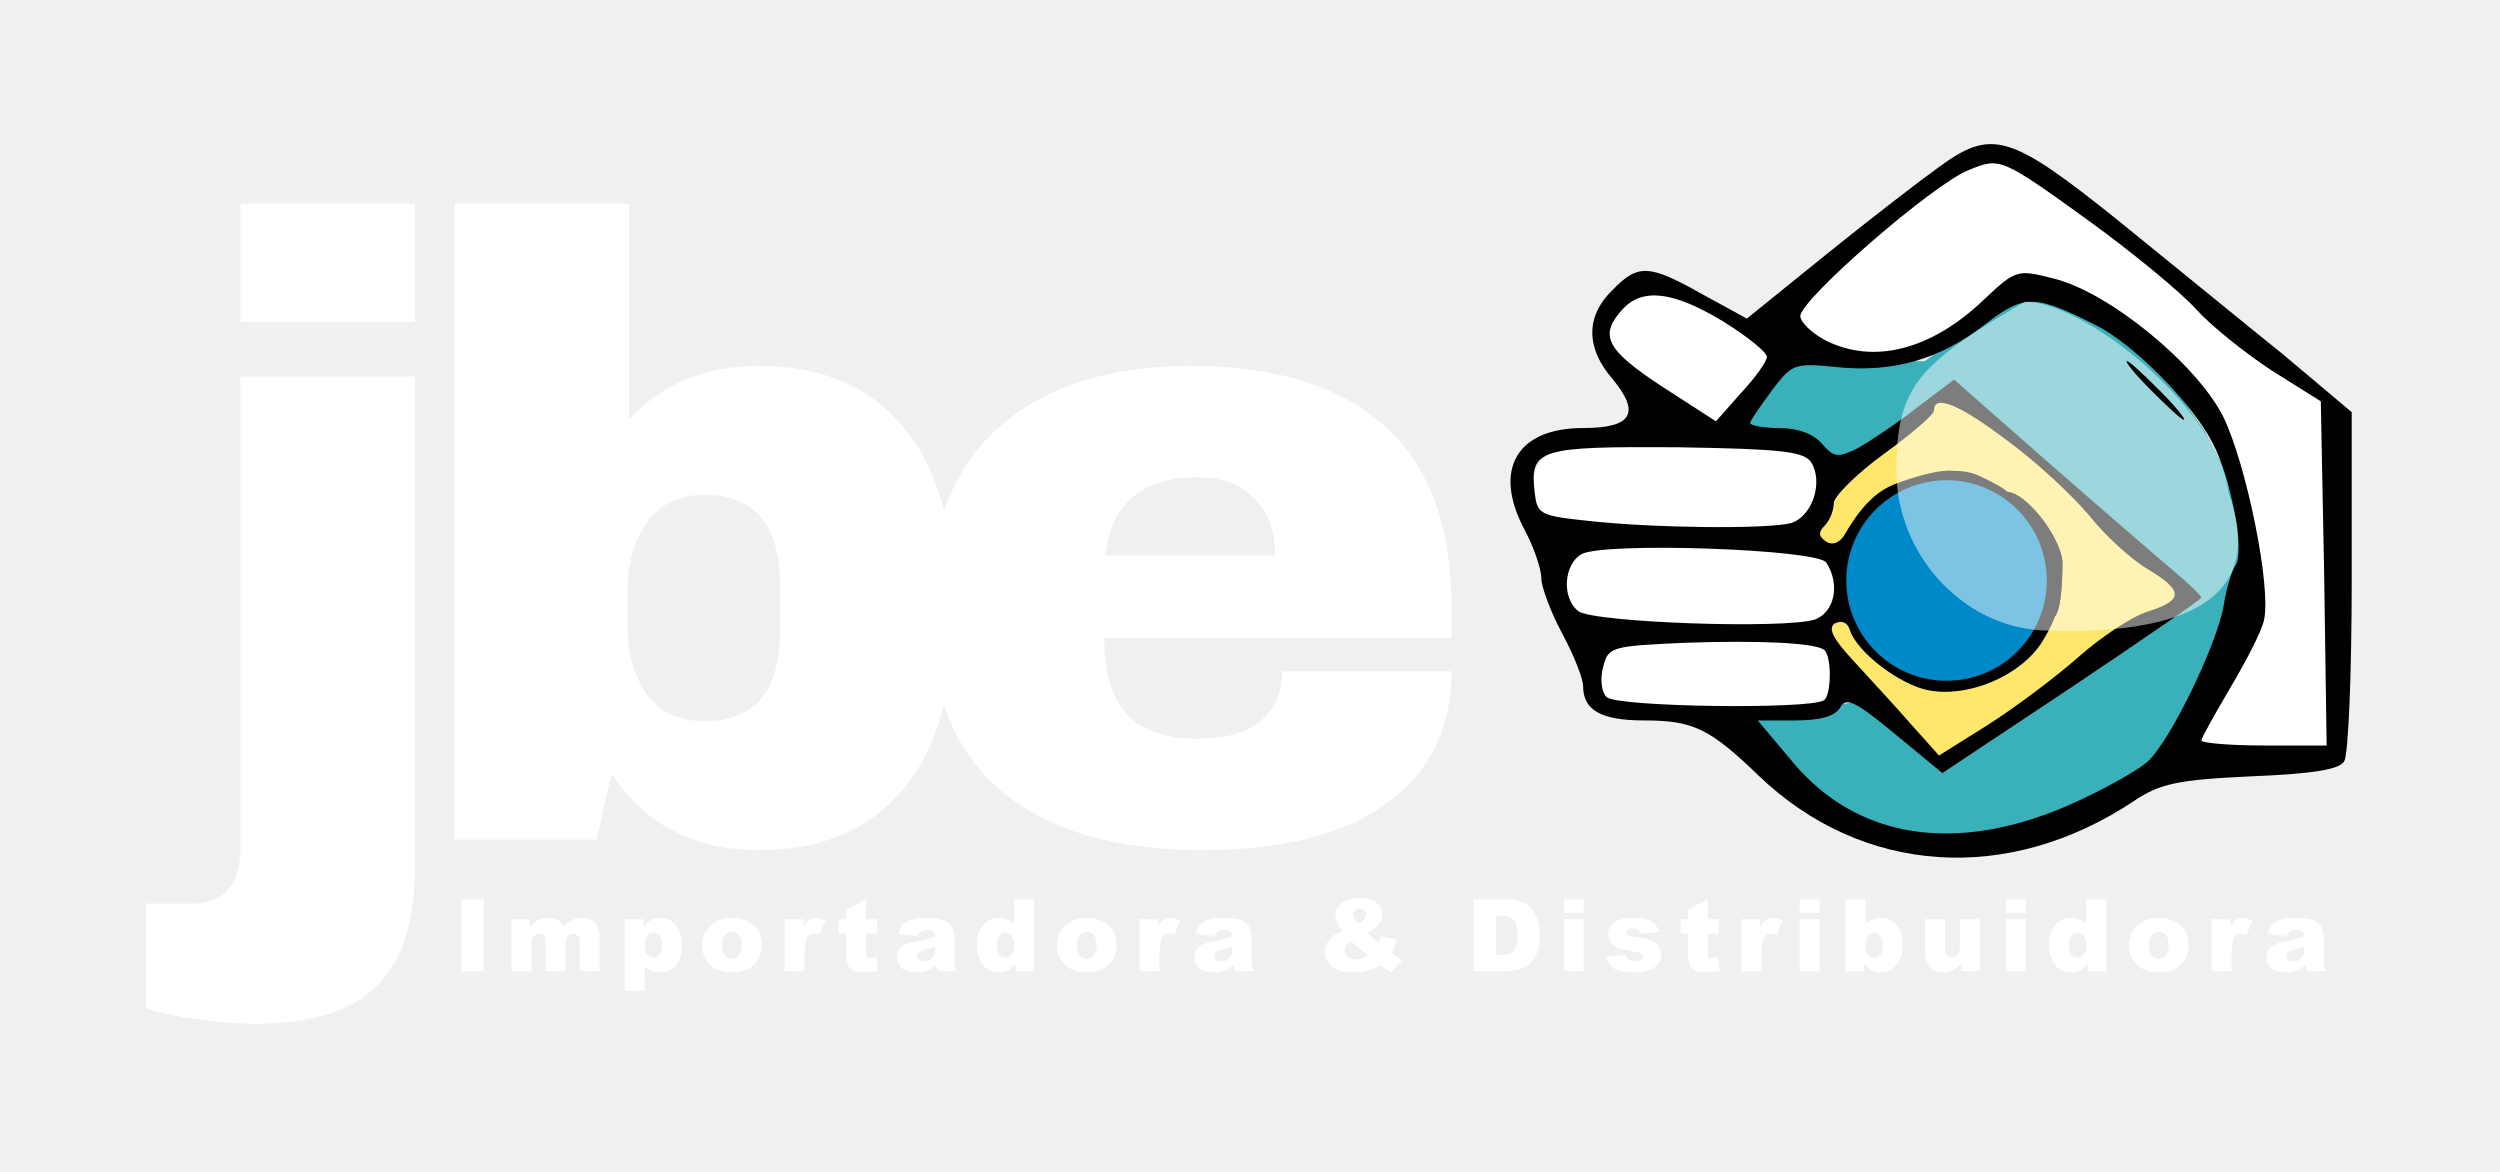
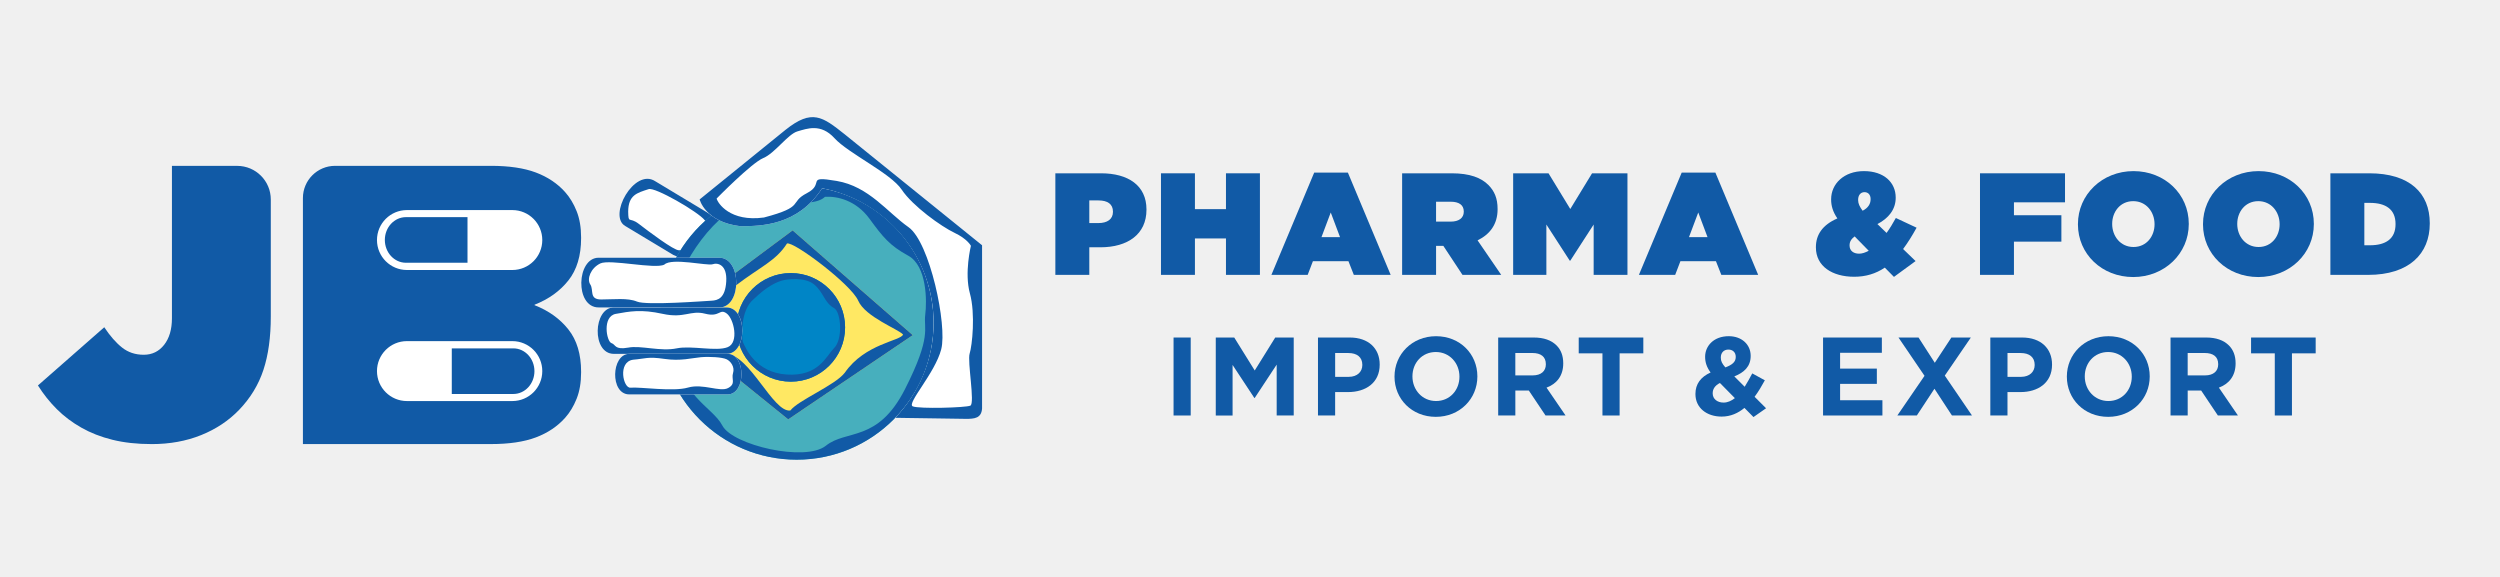
- <svg xmlns="http://www.w3.org/2000/svg" width="399" height="187" viewBox="0 0 399 187" fill="none">
-   <path d="M312.667 62.648L326.167 74.148L337.667 84.648L349.667 95.148L334.167 105.148L310.167 121.648L299.667 112.148L291.667 103.148V99.648L293.667 97.648V88.148L288.167 84.648L294.667 74.148L309.167 63.648L312.667 62.648Z" fill="#FFE76B" />
-   <path d="M285.167 50.148L301.667 35.148L309.167 28.148L318.167 23.648L324.892 28.148L334.667 34.148L342.667 41.148L372.667 64.648L373.667 94.148V120.148H348.667L357.667 98.648V76.648L345.667 57.148L334.167 49.648L322.167 44.648L310.167 54.148L301.667 57.148H290.667L285.167 50.148Z" fill="white" />
-   <rect x="244.667" y="70.648" width="46" height="14" rx="7" fill="white" />
-   <rect x="263.718" y="42.379" width="25.462" height="14.86" rx="4" transform="rotate(36.5539 263.718 42.3789)" fill="white" />
-   <rect x="249.667" y="86.648" width="44" height="13" rx="6.5" fill="white" />
-   <rect x="254.667" y="100.648" width="39" height="13" rx="6.5" fill="white" />
-   <path d="M332.167 50.148L340.667 54.648L347.167 62.086L351.786 68.648L354.167 73.148L358.667 82.148L358.167 97.148L349.167 121.148L331.167 131.148L312.667 135.648L298.667 132.648L289.167 128.648L279.667 119.648L278.167 115.148L298.167 111.648L310.167 122.648L349.167 95.148L338.667 85.648L329.167 76.148L321.167 69.148L316.167 65.648L312.167 64.148L309.167 63.648L307.667 65.648L302.667 68.648L299.667 71.148L295.167 74.148L291.167 72.648L289.167 70.648L284.167 70.148L278.167 67.148L281.167 62.648L283.167 59.648L288.167 57.648L295.667 58.648L301.167 57.648H307.167L314.167 52.648L321.667 46.648H328.128L332.167 50.148Z" fill="#3AB0BA" />
-   <path d="M309.2 26.848C306.4 28.848 298.267 35.115 291.333 40.715L278.8 50.848L271.733 46.982C263.2 42.182 261.467 42.048 257.333 46.315C253.067 50.448 253.067 55.515 257.333 60.448C261.867 65.915 260.533 68.315 252.667 68.315C242.133 68.315 238.267 74.848 243.2 84.315C244.8 87.248 246 90.848 246 92.315C246 93.648 247.467 97.648 249.333 101.115C251.2 104.582 252.667 108.315 252.667 109.515C252.667 113.382 255.6 114.982 262.4 114.982C270.267 114.982 272.933 116.315 280.667 123.782C297.2 139.648 320.533 141.248 340.667 127.782C344.667 125.115 347.467 124.448 359.067 123.915C368.933 123.515 373.333 122.848 374.133 121.515C374.8 120.448 375.333 107.515 375.333 92.715V65.782L364.4 56.582C358.267 51.648 346.533 42.048 338.133 35.248C320.667 21.248 317.867 20.448 309.2 26.848ZM333.2 35.115C340.4 40.315 348.133 46.715 350.533 49.382C352.8 51.915 358.267 56.315 362.533 59.115L370.4 64.048L370.933 91.515L371.333 118.982H361.333C355.867 118.982 351.333 118.582 351.333 118.182C351.333 117.782 353.467 114.048 355.867 109.915C358.4 105.648 360.933 100.848 361.333 98.982C362.533 93.782 358.533 74.048 354.8 66.448C350.533 58.048 336.533 46.582 327.733 44.448C322 42.982 321.733 42.982 316.533 47.915C308.133 55.915 298.933 58.182 291.333 54.315C289.067 53.115 287.333 51.382 287.333 50.448C287.333 47.782 308.667 29.248 314.267 27.115C319.2 25.115 319.333 25.115 333.2 35.115ZM274.933 51.248C278.8 53.648 282 56.182 282 56.982C282 57.648 280.133 60.315 277.867 62.715L273.867 67.248L265.2 61.648C256.267 55.782 255.2 53.515 258.933 49.382C262.133 45.915 266.933 46.448 274.933 51.248ZM334.8 52.048C340.667 55.115 350 64.448 353.2 70.848C356.133 76.315 358.267 88.315 356.8 90.182C356.267 90.982 355.333 93.782 354.933 96.448C354 102.448 346.533 118.048 342.8 121.515C341.2 122.982 335.467 126.182 330 128.582C312.133 136.315 296.4 133.915 286.133 121.648L280.533 114.982H286.533C290.533 114.982 292.933 114.315 293.733 112.848C294.667 111.248 296.133 111.915 302.4 117.115L310 123.382L330.667 109.648C342 102.048 351.333 95.648 351.333 95.382C351.333 95.115 349.467 93.248 347.067 91.248C344.667 89.248 335.733 81.515 327.333 74.182L311.867 60.582L305.867 65.115C302.667 67.648 298.4 70.448 296.533 71.515C293.333 73.115 292.667 72.982 290.8 70.848C289.467 69.248 286.933 68.315 284 68.315C281.467 68.315 279.333 67.915 279.333 67.515C279.333 67.115 280.933 64.848 282.8 62.315C286 58.048 286.4 57.915 293.067 58.582C302.133 59.515 309.6 57.382 316.8 51.782C323.2 46.848 324.8 46.982 334.8 52.048ZM320.533 70.448C325.067 73.782 330.8 79.115 333.467 82.315C336 85.515 340.267 89.382 342.8 90.848C348.533 94.315 348.533 95.782 342.667 97.648C340.133 98.448 335.2 101.782 331.733 104.848C328.267 107.915 321.733 112.848 317.333 115.648L309.467 120.582L304.933 115.515C302.4 112.582 298.267 108.182 295.733 105.382C292.533 101.915 291.733 100.315 292.8 99.515C293.867 98.982 294.8 99.248 295.2 100.448C296.267 104.048 303.333 109.382 307.867 110.182C314.267 111.382 322.667 107.782 326 102.315C329.2 97.115 329.467 93.648 326.533 93.648C322.933 93.648 310.267 86.848 306.4 82.715C303.333 79.515 303.067 78.582 304.667 77.515C306.133 76.448 305.867 76.315 303.333 76.982C300 77.915 297.333 80.315 294.533 85.115C293.733 86.582 292.533 87.115 291.467 86.448C290.267 85.648 290.133 84.982 291.2 83.915C292 83.115 292.667 81.515 292.667 80.315C292.667 79.248 296.267 75.648 300.667 72.448C305.067 69.248 308.667 66.182 308.667 65.515C308.667 62.848 312.8 64.582 320.533 70.448ZM289.067 73.782C291.067 76.982 289.2 82.582 285.733 83.515C281.867 84.448 264 84.315 253.333 83.115C245.733 82.315 245.333 82.048 244.933 78.582C244.133 71.648 245.6 71.248 267.6 71.382C284.4 71.648 287.867 72.048 289.067 73.782ZM291.467 89.782C293.733 93.248 292.8 97.648 289.733 98.848C285.2 100.448 254.133 99.382 251.867 97.515C249.2 95.382 249.6 90.048 252.4 88.448C256 86.448 290.133 87.648 291.467 89.782ZM291.2 103.782C292.4 104.982 292.267 111.115 291.067 111.782C288.667 113.248 258 112.848 256.4 111.248C255.6 110.448 255.333 108.315 255.867 106.448C256.667 103.248 257.067 103.115 269.067 102.582C280.667 102.182 290 102.582 291.2 103.782Z" fill="black" />
-   <path d="M315.166 76.648C316.366 76.915 319.333 79.415 320.666 79.148C321.866 78.748 314.167 74.648 313.666 75.648C311.133 75.648 313.833 76.248 315.166 76.648Z" fill="black" />
-   <path d="M329.166 89.648C329.166 103.648 325.411 98.776 326.166 91.148C326.418 88.605 321.166 86.148 319.166 79.148C321.167 76.148 328.667 84.648 329.166 89.648Z" fill="black" />
-   <path d="M329.166 89.648C329.166 103.648 325.411 98.776 326.166 91.148C326.418 88.605 321.166 86.148 319.166 79.148C321.167 76.148 328.667 84.648 329.166 89.648Z" fill="black" />
-   <path d="M311.667 75.148C317.167 75.148 317.167 77.648 321.167 79.648C320.167 80.648 302.667 80.148 302.667 78.148C296.667 79.148 308.167 74.648 311.667 75.148Z" fill="black" />
-   <path d="M73.646 143.547H77.193V155H73.646V143.547ZM81.632 146.703H84.601V147.914C85.028 147.409 85.457 147.049 85.89 146.836C86.327 146.622 86.853 146.516 87.468 146.516C88.129 146.516 88.653 146.633 89.038 146.867C89.424 147.102 89.739 147.451 89.984 147.914C90.484 147.372 90.939 147.005 91.351 146.812C91.762 146.615 92.27 146.516 92.874 146.516C93.765 146.516 94.46 146.781 94.96 147.312C95.46 147.839 95.71 148.664 95.71 149.789V155H92.523V150.273C92.523 149.898 92.45 149.62 92.304 149.438C92.09 149.151 91.825 149.008 91.507 149.008C91.132 149.008 90.83 149.143 90.601 149.414C90.372 149.685 90.257 150.12 90.257 150.719V155H87.07V150.43C87.07 150.065 87.049 149.818 87.007 149.688C86.939 149.479 86.822 149.312 86.655 149.188C86.489 149.057 86.293 148.992 86.07 148.992C85.705 148.992 85.405 149.13 85.171 149.406C84.937 149.682 84.82 150.135 84.82 150.766V155H81.632V146.703ZM99.704 158.156V146.703H102.681V147.93C103.092 147.414 103.47 147.065 103.814 146.883C104.277 146.638 104.79 146.516 105.353 146.516C106.462 146.516 107.319 146.94 107.923 147.789C108.532 148.638 108.837 149.688 108.837 150.938C108.837 152.318 108.506 153.372 107.845 154.102C107.183 154.826 106.347 155.188 105.337 155.188C104.847 155.188 104.4 155.104 103.993 154.938C103.592 154.771 103.233 154.523 102.915 154.195V158.156H99.704ZM102.892 150.875C102.892 151.531 103.03 152.018 103.306 152.336C103.582 152.654 103.931 152.812 104.353 152.812C104.722 152.812 105.032 152.661 105.282 152.359C105.532 152.052 105.657 151.534 105.657 150.805C105.657 150.133 105.527 149.641 105.267 149.328C105.006 149.01 104.689 148.852 104.314 148.852C103.907 148.852 103.569 149.01 103.298 149.328C103.027 149.646 102.892 150.161 102.892 150.875ZM112.05 150.875C112.05 149.609 112.477 148.568 113.331 147.75C114.185 146.927 115.339 146.516 116.792 146.516C118.453 146.516 119.709 146.997 120.558 147.961C121.24 148.737 121.581 149.693 121.581 150.828C121.581 152.104 121.157 153.151 120.308 153.969C119.464 154.781 118.295 155.188 116.8 155.188C115.466 155.188 114.388 154.849 113.565 154.172C112.555 153.333 112.05 152.234 112.05 150.875ZM115.237 150.867C115.237 151.607 115.386 152.154 115.683 152.508C115.985 152.862 116.362 153.039 116.815 153.039C117.274 153.039 117.649 152.865 117.94 152.516C118.237 152.167 118.386 151.607 118.386 150.836C118.386 150.117 118.237 149.583 117.94 149.234C117.644 148.88 117.276 148.703 116.839 148.703C116.375 148.703 115.993 148.883 115.69 149.242C115.388 149.596 115.237 150.138 115.237 150.867ZM125.224 146.703H128.2V148.062C128.487 147.474 128.781 147.07 129.083 146.852C129.39 146.628 129.768 146.516 130.216 146.516C130.685 146.516 131.198 146.661 131.755 146.953L130.77 149.219C130.395 149.062 130.099 148.984 129.88 148.984C129.463 148.984 129.14 149.156 128.911 149.5C128.583 149.984 128.419 150.891 128.419 152.219V155H125.224V146.703ZM138.218 143.547V146.703H139.968V149.023H138.218V151.969C138.218 152.323 138.251 152.557 138.319 152.672C138.423 152.849 138.606 152.938 138.866 152.938C139.1 152.938 139.429 152.87 139.85 152.734L140.085 154.93C139.298 155.102 138.564 155.188 137.882 155.188C137.09 155.188 136.507 155.086 136.132 154.883C135.757 154.68 135.478 154.372 135.296 153.961C135.119 153.544 135.03 152.872 135.03 151.945V149.023H133.858V146.703H135.03V145.18L138.218 143.547ZM146.469 149.391L143.43 149.07C143.545 148.539 143.709 148.122 143.923 147.82C144.141 147.513 144.454 147.247 144.86 147.023C145.152 146.862 145.553 146.737 146.063 146.648C146.574 146.56 147.126 146.516 147.719 146.516C148.673 146.516 149.438 146.57 150.016 146.68C150.594 146.784 151.076 147.005 151.462 147.344C151.733 147.578 151.946 147.911 152.102 148.344C152.259 148.771 152.337 149.18 152.337 149.57V153.234C152.337 153.625 152.36 153.932 152.407 154.156C152.459 154.375 152.568 154.656 152.735 155H149.751C149.631 154.786 149.553 154.625 149.516 154.516C149.48 154.401 149.443 154.224 149.407 153.984C148.99 154.385 148.576 154.672 148.165 154.844C147.602 155.073 146.949 155.188 146.204 155.188C145.214 155.188 144.462 154.958 143.946 154.5C143.436 154.042 143.18 153.477 143.18 152.805C143.18 152.174 143.365 151.656 143.735 151.25C144.105 150.844 144.787 150.542 145.782 150.344C146.975 150.104 147.748 149.938 148.102 149.844C148.456 149.745 148.831 149.617 149.227 149.461C149.227 149.07 149.147 148.797 148.985 148.641C148.824 148.484 148.54 148.406 148.134 148.406C147.613 148.406 147.222 148.49 146.962 148.656C146.759 148.786 146.594 149.031 146.469 149.391ZM149.227 151.062C148.79 151.219 148.334 151.357 147.86 151.477C147.214 151.648 146.805 151.818 146.634 151.984C146.456 152.156 146.368 152.352 146.368 152.57C146.368 152.82 146.454 153.026 146.626 153.188C146.803 153.344 147.061 153.422 147.399 153.422C147.753 153.422 148.081 153.336 148.384 153.164C148.691 152.992 148.907 152.784 149.032 152.539C149.162 152.289 149.227 151.966 149.227 151.57V151.062ZM165.057 143.547V155H162.081V153.773C161.664 154.294 161.284 154.646 160.94 154.828C160.482 155.068 159.971 155.188 159.409 155.188C158.279 155.188 157.414 154.758 156.815 153.898C156.221 153.039 155.924 151.995 155.924 150.766C155.924 149.391 156.253 148.339 156.909 147.609C157.57 146.88 158.409 146.516 159.424 146.516C159.919 146.516 160.367 146.599 160.768 146.766C161.174 146.932 161.534 147.182 161.846 147.516V143.547H165.057ZM161.87 150.828C161.87 150.177 161.732 149.693 161.456 149.375C161.18 149.052 160.831 148.891 160.409 148.891C160.039 148.891 159.729 149.044 159.479 149.352C159.229 149.659 159.104 150.174 159.104 150.898C159.104 151.576 159.232 152.073 159.487 152.391C159.747 152.703 160.068 152.859 160.448 152.859C160.854 152.859 161.193 152.701 161.464 152.383C161.734 152.065 161.87 151.547 161.87 150.828ZM168.684 150.875C168.684 149.609 169.111 148.568 169.965 147.75C170.82 146.927 171.973 146.516 173.426 146.516C175.088 146.516 176.343 146.997 177.192 147.961C177.874 148.737 178.215 149.693 178.215 150.828C178.215 152.104 177.791 153.151 176.942 153.969C176.098 154.781 174.929 155.188 173.434 155.188C172.101 155.188 171.023 154.849 170.2 154.172C169.189 153.333 168.684 152.234 168.684 150.875ZM171.872 150.867C171.872 151.607 172.02 152.154 172.317 152.508C172.619 152.862 172.997 153.039 173.45 153.039C173.908 153.039 174.283 152.865 174.575 152.516C174.872 152.167 175.02 151.607 175.02 150.836C175.02 150.117 174.872 149.583 174.575 149.234C174.278 148.88 173.911 148.703 173.473 148.703C173.01 148.703 172.627 148.883 172.325 149.242C172.023 149.596 171.872 150.138 171.872 150.867ZM181.858 146.703H184.835V148.062C185.121 147.474 185.415 147.07 185.717 146.852C186.025 146.628 186.402 146.516 186.85 146.516C187.319 146.516 187.832 146.661 188.389 146.953L187.405 149.219C187.03 149.062 186.733 148.984 186.514 148.984C186.098 148.984 185.775 149.156 185.545 149.5C185.217 149.984 185.053 150.891 185.053 152.219V155H181.858V146.703ZM193.915 149.391L190.875 149.07C190.99 148.539 191.154 148.122 191.368 147.82C191.586 147.513 191.899 147.247 192.305 147.023C192.597 146.862 192.998 146.737 193.508 146.648C194.019 146.56 194.571 146.516 195.165 146.516C196.118 146.516 196.883 146.57 197.461 146.68C198.04 146.784 198.521 147.005 198.907 147.344C199.178 147.578 199.391 147.911 199.547 148.344C199.704 148.771 199.782 149.18 199.782 149.57V153.234C199.782 153.625 199.805 153.932 199.852 154.156C199.904 154.375 200.013 154.656 200.18 155H197.196C197.076 154.786 196.998 154.625 196.961 154.516C196.925 154.401 196.888 154.224 196.852 153.984C196.435 154.385 196.021 154.672 195.61 154.844C195.047 155.073 194.394 155.188 193.649 155.188C192.659 155.188 191.907 154.958 191.391 154.5C190.881 154.042 190.625 153.477 190.625 152.805C190.625 152.174 190.81 151.656 191.18 151.25C191.55 150.844 192.232 150.542 193.227 150.344C194.42 150.104 195.193 149.938 195.547 149.844C195.901 149.745 196.276 149.617 196.672 149.461C196.672 149.07 196.592 148.797 196.43 148.641C196.269 148.484 195.985 148.406 195.579 148.406C195.058 148.406 194.667 148.49 194.407 148.656C194.204 148.786 194.04 149.031 193.915 149.391ZM196.672 151.062C196.235 151.219 195.779 151.357 195.305 151.477C194.659 151.648 194.25 151.818 194.079 151.984C193.901 152.156 193.813 152.352 193.813 152.57C193.813 152.82 193.899 153.026 194.071 153.188C194.248 153.344 194.506 153.422 194.844 153.422C195.198 153.422 195.526 153.336 195.829 153.164C196.136 152.992 196.352 152.784 196.477 152.539C196.607 152.289 196.672 151.966 196.672 151.57V151.062ZM220.442 149.43L222.926 149.984C222.796 150.443 222.671 150.81 222.551 151.086C222.431 151.362 222.262 151.688 222.043 152.062L223.239 152.883C223.384 152.977 223.572 153.089 223.801 153.219L222.09 155.188C221.778 155.021 221.452 154.828 221.114 154.609C220.78 154.391 220.481 154.203 220.215 154.047C219.663 154.411 219.111 154.677 218.559 154.844C217.793 155.073 216.923 155.188 215.949 155.188C214.423 155.188 213.288 154.87 212.543 154.234C211.798 153.599 211.426 152.828 211.426 151.922C211.426 151.271 211.645 150.656 212.082 150.078C212.52 149.495 213.236 149.003 214.231 148.602C213.814 148.096 213.528 147.659 213.371 147.289C213.215 146.914 213.137 146.534 213.137 146.148C213.137 145.336 213.447 144.667 214.067 144.141C214.686 143.615 215.627 143.352 216.887 143.352C218.173 143.352 219.119 143.602 219.723 144.102C220.327 144.602 220.629 145.201 220.629 145.898C220.629 146.289 220.535 146.664 220.348 147.023C220.166 147.383 219.944 147.674 219.684 147.898C219.423 148.122 218.957 148.456 218.285 148.898C218.843 149.456 219.423 149.974 220.028 150.453C220.189 150.13 220.327 149.789 220.442 149.43ZM216.785 147.422C217.197 147.198 217.515 146.956 217.739 146.695C217.963 146.43 218.074 146.18 218.074 145.945C218.074 145.701 217.981 145.495 217.793 145.328C217.606 145.156 217.348 145.07 217.02 145.07C216.697 145.07 216.434 145.164 216.231 145.352C216.028 145.539 215.926 145.76 215.926 146.016C215.926 146.339 216.213 146.807 216.785 147.422ZM215.653 150.203C215.215 150.51 214.923 150.773 214.778 150.992C214.637 151.211 214.567 151.443 214.567 151.688C214.567 152.068 214.731 152.406 215.059 152.703C215.387 153 215.814 153.148 216.34 153.148C216.908 153.148 217.546 152.927 218.254 152.484C217.577 151.964 216.71 151.203 215.653 150.203ZM235.188 143.547H240.445C241.482 143.547 242.318 143.688 242.953 143.969C243.594 144.25 244.123 144.654 244.539 145.18C244.956 145.706 245.258 146.318 245.445 147.016C245.633 147.714 245.727 148.453 245.727 149.234C245.727 150.458 245.586 151.409 245.305 152.086C245.029 152.758 244.643 153.323 244.149 153.781C243.654 154.234 243.123 154.536 242.555 154.688C241.779 154.896 241.076 155 240.445 155H235.188V143.547ZM238.727 146.141V152.398H239.594C240.333 152.398 240.859 152.318 241.172 152.156C241.484 151.99 241.729 151.703 241.906 151.297C242.083 150.885 242.172 150.221 242.172 149.305C242.172 148.091 241.974 147.26 241.578 146.812C241.182 146.365 240.526 146.141 239.609 146.141H238.727ZM249.58 143.547H252.76V145.711H249.58V143.547ZM249.58 146.703H252.76V155H249.58V146.703ZM256.309 152.703L259.465 152.406C259.595 152.781 259.777 153.049 260.012 153.211C260.246 153.372 260.559 153.453 260.949 153.453C261.376 153.453 261.707 153.362 261.941 153.18C262.124 153.044 262.215 152.875 262.215 152.672C262.215 152.443 262.095 152.266 261.855 152.141C261.684 152.052 261.228 151.943 260.488 151.812C259.384 151.62 258.616 151.443 258.184 151.281C257.756 151.115 257.395 150.836 257.098 150.445C256.806 150.055 256.66 149.609 256.66 149.109C256.66 148.562 256.819 148.091 257.137 147.695C257.454 147.299 257.892 147.005 258.449 146.812C259.006 146.615 259.754 146.516 260.691 146.516C261.681 146.516 262.41 146.591 262.879 146.742C263.353 146.893 263.746 147.128 264.059 147.445C264.376 147.763 264.639 148.193 264.848 148.734L261.832 149.031C261.754 148.766 261.624 148.57 261.441 148.445C261.191 148.279 260.889 148.195 260.535 148.195C260.176 148.195 259.913 148.26 259.746 148.391C259.585 148.516 259.504 148.669 259.504 148.852C259.504 149.055 259.608 149.208 259.816 149.312C260.025 149.417 260.478 149.51 261.176 149.594C262.233 149.714 263.02 149.88 263.535 150.094C264.051 150.307 264.444 150.612 264.715 151.008C264.991 151.404 265.129 151.839 265.129 152.312C265.129 152.792 264.983 153.258 264.691 153.711C264.405 154.164 263.949 154.526 263.324 154.797C262.704 155.062 261.858 155.195 260.785 155.195C259.27 155.195 258.189 154.979 257.543 154.547C256.902 154.115 256.491 153.5 256.309 152.703ZM272.568 143.547V146.703H274.318V149.023H272.568V151.969C272.568 152.323 272.602 152.557 272.67 152.672C272.774 152.849 272.956 152.938 273.217 152.938C273.451 152.938 273.779 152.87 274.201 152.734L274.435 154.93C273.649 155.102 272.915 155.188 272.232 155.188C271.441 155.188 270.857 155.086 270.482 154.883C270.107 154.68 269.829 154.372 269.646 153.961C269.469 153.544 269.381 152.872 269.381 151.945V149.023H268.209V146.703H269.381V145.18L272.568 143.547ZM277.953 146.703H280.93V148.062C281.216 147.474 281.51 147.07 281.812 146.852C282.12 146.628 282.497 146.516 282.945 146.516C283.414 146.516 283.927 146.661 284.484 146.953L283.5 149.219C283.125 149.062 282.828 148.984 282.609 148.984C282.193 148.984 281.87 149.156 281.64 149.5C281.312 149.984 281.148 150.891 281.148 152.219V155H277.953V146.703ZM287.228 143.547H290.408V145.711H287.228V143.547ZM287.228 146.703H290.408V155H287.228V146.703ZM294.535 143.547H297.746V147.516C298.063 147.182 298.423 146.932 298.824 146.766C299.23 146.599 299.678 146.516 300.168 146.516C301.178 146.516 302.014 146.88 302.675 147.609C303.337 148.333 303.668 149.375 303.668 150.734C303.668 151.641 303.517 152.44 303.215 153.133C302.912 153.82 302.493 154.336 301.957 154.68C301.425 155.018 300.834 155.188 300.183 155.188C299.626 155.188 299.116 155.068 298.652 154.828C298.303 154.641 297.923 154.289 297.511 153.773V155H294.535V143.547ZM297.722 150.828C297.722 151.542 297.855 152.06 298.121 152.383C298.392 152.701 298.733 152.859 299.144 152.859C299.524 152.859 299.842 152.703 300.097 152.391C300.358 152.073 300.488 151.542 300.488 150.797C300.488 150.141 300.36 149.659 300.105 149.352C299.855 149.044 299.55 148.891 299.191 148.891C298.759 148.891 298.405 149.052 298.129 149.375C297.858 149.693 297.722 150.177 297.722 150.828ZM316.013 155H313.044V153.656C312.602 154.208 312.154 154.602 311.701 154.836C311.253 155.07 310.701 155.188 310.044 155.188C309.169 155.188 308.482 154.927 307.982 154.406C307.487 153.88 307.24 153.073 307.24 151.984V146.703H310.435V151.266C310.435 151.786 310.531 152.156 310.724 152.375C310.917 152.594 311.188 152.703 311.537 152.703C311.917 152.703 312.227 152.557 312.466 152.266C312.711 151.974 312.834 151.451 312.834 150.695V146.703H316.013V155ZM320.14 143.547H323.32V145.711H320.14V143.547ZM320.14 146.703H323.32V155H320.14V146.703ZM336.165 143.547V155H333.189V153.773C332.772 154.294 332.392 154.646 332.048 154.828C331.59 155.068 331.079 155.188 330.517 155.188C329.387 155.188 328.522 154.758 327.923 153.898C327.329 153.039 327.033 151.995 327.033 150.766C327.033 149.391 327.361 148.339 328.017 147.609C328.678 146.88 329.517 146.516 330.533 146.516C331.027 146.516 331.475 146.599 331.876 146.766C332.283 146.932 332.642 147.182 332.954 147.516V143.547H336.165ZM332.978 150.828C332.978 150.177 332.84 149.693 332.564 149.375C332.288 149.052 331.939 148.891 331.517 148.891C331.147 148.891 330.837 149.044 330.587 149.352C330.337 149.659 330.212 150.174 330.212 150.898C330.212 151.576 330.34 152.073 330.595 152.391C330.856 152.703 331.176 152.859 331.556 152.859C331.962 152.859 332.301 152.701 332.572 152.383C332.843 152.065 332.978 151.547 332.978 150.828ZM339.792 150.875C339.792 149.609 340.219 148.568 341.074 147.75C341.928 146.927 343.081 146.516 344.534 146.516C346.196 146.516 347.451 146.997 348.3 147.961C348.982 148.737 349.324 149.693 349.324 150.828C349.324 152.104 348.899 153.151 348.05 153.969C347.206 154.781 346.037 155.188 344.542 155.188C343.209 155.188 342.131 154.849 341.308 154.172C340.298 153.333 339.792 152.234 339.792 150.875ZM342.98 150.867C342.98 151.607 343.128 152.154 343.425 152.508C343.727 152.862 344.105 153.039 344.558 153.039C345.016 153.039 345.391 152.865 345.683 152.516C345.98 152.167 346.128 151.607 346.128 150.836C346.128 150.117 345.98 149.583 345.683 149.234C345.386 148.88 345.019 148.703 344.581 148.703C344.118 148.703 343.735 148.883 343.433 149.242C343.131 149.596 342.98 150.138 342.98 150.867ZM352.966 146.703H355.943V148.062C356.229 147.474 356.523 147.07 356.825 146.852C357.133 146.628 357.51 146.516 357.958 146.516C358.427 146.516 358.94 146.661 359.497 146.953L358.513 149.219C358.138 149.062 357.841 148.984 357.622 148.984C357.206 148.984 356.883 149.156 356.654 149.5C356.325 149.984 356.161 150.891 356.161 152.219V155H352.966V146.703ZM365.023 149.391L361.984 149.07C362.098 148.539 362.262 148.122 362.476 147.82C362.694 147.513 363.007 147.247 363.413 147.023C363.705 146.862 364.106 146.737 364.616 146.648C365.127 146.56 365.679 146.516 366.273 146.516C367.226 146.516 367.991 146.57 368.569 146.68C369.148 146.784 369.629 147.005 370.015 147.344C370.286 147.578 370.499 147.911 370.655 148.344C370.812 148.771 370.89 149.18 370.89 149.57V153.234C370.89 153.625 370.913 153.932 370.96 154.156C371.012 154.375 371.122 154.656 371.288 155H368.304C368.184 154.786 368.106 154.625 368.069 154.516C368.033 154.401 367.997 154.224 367.96 153.984C367.543 154.385 367.129 154.672 366.718 154.844C366.155 155.073 365.502 155.188 364.757 155.188C363.767 155.188 363.015 154.958 362.499 154.5C361.989 154.042 361.734 153.477 361.734 152.805C361.734 152.174 361.918 151.656 362.288 151.25C362.658 150.844 363.34 150.542 364.335 150.344C365.528 150.104 366.301 149.938 366.655 149.844C367.01 149.745 367.385 149.617 367.78 149.461C367.78 149.07 367.7 148.797 367.538 148.641C367.377 148.484 367.093 148.406 366.687 148.406C366.166 148.406 365.775 148.49 365.515 148.656C365.312 148.786 365.148 149.031 365.023 149.391ZM367.78 151.062C367.343 151.219 366.887 151.357 366.413 151.477C365.767 151.648 365.359 151.818 365.187 151.984C365.01 152.156 364.921 152.352 364.921 152.57C364.921 152.82 365.007 153.026 365.179 153.188C365.356 153.344 365.614 153.422 365.952 153.422C366.306 153.422 366.635 153.336 366.937 153.164C367.244 152.992 367.46 152.784 367.585 152.539C367.715 152.289 367.78 151.966 367.78 151.57V151.062Z" fill="white" />
-   <path d="M100.4 66.94C105.72 61.247 112.627 58.4 121.12 58.4C131.107 58.4 138.807 61.667 144.22 68.2C149.633 74.64 152.34 84.207 152.34 96.9C152.34 109.687 149.633 119.347 144.22 125.88C138.807 132.413 131.107 135.68 121.12 135.68C110.853 135.68 103.013 131.62 97.6 123.5L95.22 134H72.54V32.5H100.4V66.94ZM112.44 78.98C108.333 78.98 105.253 80.473 103.2 83.46C101.147 86.353 100.12 90.133 100.12 94.8V99.42C100.12 104.087 101.147 107.867 103.2 110.76C105.253 113.653 108.333 115.1 112.44 115.1C120.467 115.1 124.48 110.34 124.48 100.82V93.4C124.48 83.787 120.467 78.98 112.44 78.98Z" fill="white" />
-   <path d="M189.953 58.4C203.487 58.4 213.8 61.573 220.893 67.92C228.08 74.267 231.673 83.973 231.673 97.04V101.8H176.233C176.233 107.12 177.4 111.133 179.733 113.84C182.16 116.547 185.94 117.9 191.073 117.9C195.74 117.9 199.147 116.92 201.293 114.96C203.533 113 204.653 110.387 204.653 107.12H231.673C231.673 116.08 228.267 123.08 221.453 128.12C214.64 133.16 204.7 135.68 191.633 135.68C177.913 135.68 167.273 132.507 159.713 126.16C152.153 119.72 148.373 110.013 148.373 97.04C148.373 84.347 152.06 74.733 159.433 68.2C166.807 61.667 176.98 58.4 189.953 58.4ZM191.073 76.18C182.3 76.18 177.4 80.333 176.373 88.64H203.533C203.533 84.813 202.413 81.78 200.173 79.54C198.027 77.3 194.993 76.18 191.073 76.18Z" fill="white" />
-   <path d="M38.38 51.4V32.5H66.24V51.4H38.38ZM66.24 138.06C66.24 147.02 64.186 153.46 60.08 157.38C56.066 161.393 49.58 163.4 40.62 163.4C38.193 163.4 35.206 163.167 31.66 162.7C28.113 162.233 25.313 161.627 23.26 160.88V144.22H30.54C35.767 144.22 38.38 141.233 38.38 135.26V60.08H66.24V138.06Z" fill="white" />
-   <circle cx="310.667" cy="92.648" r="16" fill="#0089C8" />
-   <path d="M355.667 78.648C362.667 97.648 344.667 101.148 327.167 100.648C313.636 100.648 302.667 88.679 302.667 75.148C302.667 61.617 306.167 58.148 323.167 48.148C332.667 48.148 354.167 65.148 355.667 78.648Z" fill="white" fill-opacity="0.49" />
-   <path d="M343.333 62.315C345.866 64.848 348.133 66.981 348.533 66.981C348.933 66.981 347.2 64.848 344.666 62.315C342.133 59.781 339.866 57.648 339.466 57.648C339.066 57.648 340.8 59.781 343.333 62.315Z" fill="black" />
+ <svg xmlns="http://www.w3.org/2000/svg" id="Camada_2" version="1.1" viewBox="0 0 1517 350">
+   <defs>
+     <style>
+       .st0, .st1, .st2, .st3, .st4 {
+         fill-rule: evenodd;
+       }
+ 
+       .st0, .st5 {
+         fill: #115aa6;
+       }
+ 
+       .st1 {
+         fill: #ffe863;
+       }
+ 
+       .st6, .st2 {
+         fill: #fff;
+       }
+ 
+       .st7 {
+         isolation: isolate;
+       }
+ 
+       .st3 {
+         fill: #47afbd;
+       }
+ 
+       .st4 {
+         fill: #0085c6;
+       }
+     </style>
+   </defs>
+   <g class="st7">
+     <g class="st7">
+       <path class="st5" d="M640.39,105.16h27.73c16.38,0,27.56,7.31,27.56,21.92v.18c0,14.88-11.36,22.8-28,22.8h-6.69v16.73h-20.6v-61.63ZM666.54,135.36c5.28,0,8.8-2.29,8.8-6.78v-.18c0-4.49-3.17-6.78-8.72-6.78h-5.63v13.73h5.55Z" />
+       <path class="st5" d="M704.48,105.16h20.6v21.75h18.84v-21.75h20.6v61.63h-20.6v-22.1h-18.84v22.1h-20.6v-61.63Z" />
+       <path class="st5" d="M797.46,104.72h20.43l25.97,62.07h-22.36l-3.26-8.28h-21.57l-3.17,8.28h-22.01l25.97-62.07ZM813.13,143.9l-5.63-14.97-5.63,14.97h11.27Z" />
+       <path class="st5" d="M850.81,105.16h30.11c11,0,17.87,2.73,22.19,7.04,3.79,3.79,5.63,8.28,5.63,14.62v.18c0,9.07-4.67,15.23-12.15,18.84l14.35,20.95h-23.51l-11.62-17.61h-4.4v17.61h-20.6v-61.63ZM880.3,134.48c4.93,0,7.92-2.2,7.92-5.99v-.18c0-3.96-2.99-5.9-7.84-5.9h-8.98v12.06h8.89Z" />
+       <path class="st5" d="M918.16,105.16h21.48l13.21,21.66,13.21-21.66h21.48v61.63h-20.51v-30.55l-14.17,21.92h-.35l-14.17-21.92v30.55h-20.16v-61.63Z" />
+       <path class="st5" d="M1020.46,104.72h20.43l25.97,62.07h-22.36l-3.26-8.28h-21.57l-3.17,8.28h-22.01l25.97-62.07ZM1036.13,143.9l-5.63-14.97-5.63,14.97h11.27Z" />
+       <path class="st5" d="M1143.71,162.39c-5.46,3.7-11.62,5.55-18.58,5.55-13.29,0-23.24-6.34-23.24-17.79v-.18c0-7.4,3.87-13.47,13.03-17.43-2.73-3.96-3.79-7.66-3.79-11.45v-.18c0-9.33,7.75-17.08,19.9-17.08s19.28,6.87,19.28,16.02v.18c0,7.04-4.31,12.41-11.09,15.94l5.55,5.37c2.03-2.73,3.79-5.81,5.63-9.07l12.59,5.9c-2.73,4.93-5.37,9.16-8.19,12.94l7.57,7.31-13.12,9.6-5.55-5.63ZM1133.94,152.17l-8.54-8.72c-2.2,1.67-3.08,3.35-3.08,5.37v.18c0,3.08,2.29,4.93,5.81,4.93,1.85,0,3.79-.7,5.81-1.76ZM1135.08,120.92v-.18c0-2.55-1.5-4.14-3.7-4.14-2.38,0-3.87,1.85-3.87,4.67v.18c0,2.11.97,4.05,2.73,6.43,3.43-1.76,4.84-4.23,4.84-6.96Z" />
+       <path class="st5" d="M1201.46,105.16h51.59v17.61h-30.99v7.84h28.79v16.02h-28.79v20.16h-20.6v-61.63Z" />
+       <path class="st5" d="M1260.89,136.15v-.18c0-17.87,14.7-32.14,33.72-32.14s33.54,14,33.54,31.96v.18c0,17.87-14.7,32.14-33.72,32.14s-33.54-14-33.54-31.96ZM1307.38,136.15v-.18c0-7.31-5.02-13.91-12.94-13.91s-12.77,6.51-12.77,13.73v.18c0,7.31,5.02,13.91,12.94,13.91s12.77-6.52,12.77-13.73Z" />
+       <path class="st5" d="M1336.78,136.15v-.18c0-17.87,14.7-32.14,33.72-32.14s33.54,14,33.54,31.96v.18c0,17.87-14.7,32.14-33.72,32.14s-33.54-14-33.54-31.96ZM1383.27,136.15v-.18c0-7.31-5.02-13.91-12.94-13.91s-12.77,6.51-12.77,13.73v.18c0,7.31,5.02,13.91,12.94,13.91s12.77-6.52,12.77-13.73Z" />
+       <path class="st5" d="M1414.08,105.16h23.6c24.48,0,36.71,11.97,36.71,30.29v.18c0,18.31-12.5,31.17-37.42,31.17h-22.89v-61.63ZM1434.68,123.12v25.71h3.43c9.51,0,15.5-3.87,15.5-12.77v-.18c0-8.89-5.99-12.77-15.5-12.77h-3.43Z" />
+     </g>
+   </g>
+   <g class="st7">
+     <g class="st7">
+       <path class="st5" d="M712.11,204.81h10.41v47.31h-10.41v-47.31Z" />
+       <path class="st5" d="M737.72,204.81h11.22l12.43,20,12.44-20h11.22v47.31h-10.34v-30.88l-13.31,20.21h-.27l-13.18-20v30.68h-10.2v-47.31Z" />
+       <path class="st5" d="M799.76,204.81h19.33c11.29,0,18.11,6.62,18.11,16.35v.13c0,11.02-8.52,16.62-19.13,16.62h-7.91v14.19h-10.41v-47.31ZM818.41,228.67c5.2,0,8.25-3.11,8.25-7.16v-.13c0-4.66-3.24-7.16-8.45-7.16h-8.04v14.46h8.24Z" />
+       <path class="st5" d="M846.19,228.6v-.13c0-13.45,10.61-24.46,25.21-24.46s25.07,10.88,25.07,24.33v.14c0,13.45-10.61,24.46-25.21,24.46s-25.07-10.88-25.07-24.33ZM885.59,228.6v-.13c0-8.11-5.95-14.87-14.33-14.87s-14.19,6.62-14.19,14.73v.14c0,8.11,5.95,14.87,14.33,14.87s14.19-6.62,14.19-14.73Z" />
+       <path class="st5" d="M909.1,204.81h21.63c6.01,0,10.61,1.62,13.79,4.8,2.7,2.7,4.05,6.29,4.05,10.81v.13c0,7.64-4.12,12.44-10.14,14.67l11.56,16.9h-12.16l-10.14-15.14h-8.18v15.14h-10.41v-47.31ZM930.05,227.79c5.14,0,7.97-2.64,7.97-6.69v-.14c0-4.53-3.04-6.76-8.18-6.76h-10.34v13.58h10.54Z" />
+       <path class="st5" d="M972.36,214.41h-14.39v-9.6h39.2v9.6h-14.39v37.71h-10.41v-37.71Z" />
+       <path class="st5" d="M1058.52,247.52c-3.85,3.18-8.38,5.27-13.85,5.27-8.99,0-15.88-5.27-15.88-13.65v-.13c0-6.01,3.24-10.27,9.19-12.98-2.37-3.24-3.31-6.22-3.31-9.46v-.13c0-6.42,5.14-12.44,14.33-12.44,8.04,0,13.31,5.2,13.31,11.89v.14c0,6.35-3.99,10-9.93,12.37l6.29,6.29c1.55-2.43,3.04-5.2,4.6-8.11l7.64,4.19c-1.83,3.31-3.85,6.83-6.22,10l6.96,6.96-7.64,5.34-5.47-5.54ZM1052.71,241.58l-9.06-9.19c-3.18,1.62-4.39,3.85-4.39,6.22v.14c0,3.31,2.77,5.54,6.62,5.54,2.37,0,4.66-1.01,6.83-2.7ZM1053.25,216.64v-.13c0-2.7-1.83-4.39-4.46-4.39-2.77,0-4.6,1.89-4.6,4.8v.14c0,2.09.81,3.65,2.77,5.88,4.12-1.55,6.29-3.31,6.29-6.29Z" />
+       <path class="st5" d="M1106.23,204.81h35.68v9.26h-25.34v9.6h22.3v9.26h-22.3v9.93h25.68v9.26h-36.02v-47.31Z" />
+       <path class="st5" d="M1195.91,204.81l-15.81,23.11,16.49,24.19h-12.16l-10.61-16.22-10.68,16.22h-11.83l16.49-24.06-15.81-23.25h12.17l9.87,15.34,10.07-15.34h11.83Z" />
+       <path class="st5" d="M1207.74,204.81h19.33c11.29,0,18.11,6.62,18.11,16.35v.13c0,11.02-8.52,16.62-19.13,16.62h-7.91v14.19h-10.41v-47.31ZM1226.39,228.67c5.2,0,8.25-3.11,8.25-7.16v-.13c0-4.66-3.24-7.16-8.45-7.16h-8.04v14.46h8.25Z" />
+       <path class="st5" d="M1254.17,228.6v-.13c0-13.45,10.61-24.46,25.21-24.46s25.07,10.88,25.07,24.33v.14c0,13.45-10.61,24.46-25.21,24.46s-25.07-10.88-25.07-24.33ZM1293.56,228.6v-.13c0-8.11-5.95-14.87-14.33-14.87s-14.19,6.62-14.19,14.73v.14c0,8.11,5.95,14.87,14.33,14.87s14.19-6.62,14.19-14.73Z" />
+       <path class="st5" d="M1317.08,204.81h21.63c6.01,0,10.61,1.62,13.79,4.8,2.7,2.7,4.06,6.29,4.06,10.81v.13c0,7.64-4.12,12.44-10.14,14.67l11.56,16.9h-12.17l-10.14-15.14h-8.18v15.14h-10.41v-47.31ZM1338.03,227.79c5.14,0,7.97-2.64,7.97-6.69v-.14c0-4.53-3.04-6.76-8.18-6.76h-10.34v13.58h10.54Z" />
+       <path class="st5" d="M1380.34,214.41h-14.39v-9.6h39.2v9.6h-14.4v37.71h-10.41v-37.71Z" />
+     </g>
+   </g>
+   <g>
+     <g>
+       <path class="st5" d="M91.96,269.47c-8.77,0-16.67-.87-23.68-2.6-7.02-1.73-13.33-4.2-18.94-7.39-5.62-3.19-10.57-6.93-14.87-11.22-4.3-4.29-8.12-9.08-11.45-14.37l40.25-35.32c3.51,5.3,7.1,9.4,10.79,12.32,3.68,2.92,8.07,4.38,13.16,4.38s9.21-2.01,12.37-6.02c3.16-4.01,4.74-9.4,4.74-16.15v-92.45h39.58c11.27,0,20.41,9.14,20.41,20.41v70.94c0,12.59-1.49,23.41-4.47,32.44s-7.89,17.11-14.73,24.23c-6.31,6.57-13.99,11.68-23.02,15.33-9.04,3.65-19.08,5.48-30.13,5.48h-.01Z" />
+       <path class="st5" d="M344.92,170.15c5.12-6.47,7.69-15.02,7.69-25.61v-.5c0-6.06-.9-11.36-2.71-15.9-1.81-4.54-4.15-8.41-7.01-11.61-4.67-5.21-10.59-9.17-17.74-11.86-7.16-2.69-16.24-4.04-27.24-4.04h-94.56c-10.79,0-19.54,8.75-19.54,19.54v149.29h114.1c11,0,20.08-1.35,27.24-4.04s13.07-6.65,17.74-11.86c2.86-3.2,5.2-7.07,7.01-11.61s2.71-9.84,2.71-15.9v-.5c0-10.6-2.57-19.14-7.69-25.61-5.12-6.48-11.97-11.4-20.56-14.76,0,0,.02-.14.04-.29,8.56-3.36,15.4-8.28,20.51-14.74h0Z" />
+     </g>
+     <rect class="st6" x="228.75" y="127.47" width="100.31" height="36.37" rx="18.18" ry="18.18" />
+     <path class="st5" d="M278.91,131.76h-32.58c-7.07,0-12.81,6.2-12.81,13.84h0c0,7.64,5.73,13.84,12.81,13.84h37.35v-27.68h-4.77Z" />
+     <rect class="st6" x="228.75" y="206.99" width="100.31" height="36.37" rx="18.18" ry="18.18" />
+     <path class="st5" d="M311.49,211.39h-37.35v27.68h37.35c7.07,0,12.81-6.2,12.81-13.84h0c0-7.64-5.73-13.84-12.81-13.84h0Z" />
+     <g>
+       <path class="st2" d="M397.6,109.96l32.34,19.46c10.12,6.08-2.61,34.29-21.39,25.27l-29.1-17.51c-10.83-6.04,5.44-35.52,18.15-27.22" />
+       <path class="st0" d="M381.18,128.36c.16,7.77.54,2.96,6.44,7.48,5.9,4.53,21.22,16.12,24.38,16.04,3.16-.08,13.42-.72,12.73-4.98-.69-4.25,7.02-8.06,2.94-13.25s-30.45-20.38-34.11-18.87c-7.12,2.31-12.26,3.59-12.38,13.58M397.6,109.96l32.34,19.46c10.12,6.09-2.61,34.29-21.39,25.27l-29.1-17.51c-10.83-6.04,5.44-35.52,18.15-27.22h0Z" />
+       <path class="st3" d="M483.41,112.75c45.89,0,83.09,37.2,83.09,83.09s-37.2,83.09-83.09,83.09-83.09-37.2-83.09-83.09,37.2-83.09,83.09-83.09" />
+       <path class="st0" d="M483.41,112.75c45.88,0,83.09,37.21,83.09,83.09s-37.21,83.09-83.09,83.09-83.09-37.21-83.09-83.09,37.21-83.09,83.09-83.09M500.53,119.44c7.57-.54,18.95,2.19,27.07,13.28s12.17,16.23,23.54,22.45c11.36,6.22,11.36,27.59,10.28,35.98-1.08,8.39,4.2,12.57-12.3,45.03s-35.51,24.26-47.96,34.27c-12.44,10.01-56.61-.3-62.83-12.21-6.22-11.9-27.32-18.13-27.59-49.24s-8.91-18.96,3.52-44.91c12.42-25.95,36.79-49.51,58.71-43.56,21.91,5.95,27.58-1.1,27.58-1.1h-.02Z" />
+       <polygon class="st1" points="480.95 139.79 553.88 203.36 478.26 254.49 405.67 195.8 480.95 139.79" />
+       <path class="st0" d="M480.95,139.79l72.93,63.58-75.61,51.12-72.6-58.69,75.28-56.01ZM477.53,147.76c4.02-1.48,38.96,24.81,43.23,34.69,4.27,9.87,24.46,17.31,27.22,20.55-1.35,3.89-23.13,5.45-35.36,23.16-5.93,7.68-28.17,16.63-33.02,22.92-10.41,1.53-24.74-34.04-38.8-34.19-14.07-.15-24.34-19.52-24.34-19.52,0,0,15.57-11.1,30.24-22.3,14.68-11.21,24.14-14.75,30.83-25.3h0Z" />
+       <path class="st4" d="M479.86,165.7c18.2,0,32.94,14.75,32.94,32.94s-14.75,32.95-32.94,32.95-32.95-14.75-32.95-32.95,14.75-32.94,32.95-32.94" />
+       <path class="st0" d="M476.75,169.76s11.38-2.05,17.28,2.87,6.04,11,12.15,14.35c4.2,2.53,5.44,19.11-.24,24.42-4.72,4.92-9.35,17.13-28.55,15.87-19.2-1.25-25.08-16.46-26.65-19.81-.64-2.89-1.74-19.16,6.72-26.05,6.93-6.69,13.41-10.72,19.29-11.65M479.86,165.7c18.19,0,32.94,14.75,32.94,32.94s-14.75,32.94-32.94,32.94-32.94-14.75-32.94-32.94,14.75-32.94,32.94-32.94Z" />
+       <path class="st2" d="M543.21,253.53l42.81.64c5.15.03,9.53-.31,9.9-6.3v-99.06l-83.36-67.33c-13.48-10.69-19.79-15.58-35.93-2.69-17.37,14.07-34.73,28.14-52.1,42.22,0,0,3.31,13.81,24.97,16.28,12.29-.14,34.44-.24,49.36-23.04,38.84,7.2,67.65,40.91,67.65,81.78,0,22.37-8.74,42.65-23.3,57.52" />
+       <path class="st0" d="M434.84,120.47s21.21-21.63,28.28-24.54,14.97-14.56,20.8-16.22c5.82-1.66,14.14-4.99,22.46,4.16,8.32,9.15,34.1,21.21,40.76,31.19,6.65,9.98,24.12,22.46,32.03,26.2,7.9,3.74,9.98,7.9,9.98,7.9,0,0-4.06,16.38-.62,28.85,3.44,12.48,1.37,31.79-.14,36.5s3.33,30.39.42,31.64c-2.91,1.25-30.91,2.03-34.92.44s13.5-20.11,17.25-34.66c3.74-14.56-6.93-65-19.85-74.08s-24.01-24.72-43.56-28.05-6.84,1.56-18.07,7.39c-11.23,5.82-.72,8.13-26.09,14.79-20.59,2.85-28.07-8.77-28.73-11.52M543.21,253.53l42.81.64c5.15.03,9.53-.31,9.9-6.3v-99.06l-83.36-67.33c-13.48-10.69-19.79-15.58-35.93-2.69-17.37,14.07-34.73,28.14-52.1,42.22,0,0,3.31,13.81,24.97,16.28,12.29-.14,34.44-.24,49.36-23.04,38.66,7.49,67.66,41.33,67.65,81.78,0,22.37-9.3,42.84-23.3,57.52v-.02Z" />
+       <path class="st2" d="M363.24,156.38h73.2c13.75,0,13.75,30.18,0,30.18h-73.2c-14.55,0-13.48-30.18,0-30.18" />
+       <path class="st0" d="M363.24,156.38h73.2c13.75,0,13.75,30.18,0,30.18h-73.2c-14.55,0-13.48-30.18,0-30.18M364.24,159.87c-5.77,2.79-8.3,9.37-6.05,12.74,2.24,3.37-.89,9.11,6.59,9.11s16.16-1.1,21.77,1.29,41.13-.34,45.11-.54c3.98-.19,8.39-1.47,9.02-11.62.63-10.15-5.07-11.63-8.24-10.51-3.18,1.12-24.82-4.1-29.31.21-5.52,2.97-33.12-3.47-38.89-.69h0Z" />
+       <path class="st2" d="M372.49,186.56h68.33c12.84,0,12.83,28.17,0,28.17h-68.33c-13.59,0-12.58-28.17,0-28.17" />
+       <path class="st0" d="M373.71,190.45c8.43-1.5,15.18-2.9,28.43,0,13.25,2.91,16.78-2.41,25.76-.09,8.97,2.32,8.64-3.39,13.05-.14,4.41,3.25,7.58,17.61.65,20.42s-21.96-1.12-30.93.73c-9.92,2.07-21.92-1.94-29.5-.43-8.43,1.5-7.42-1.92-10.14-2.74-2.99-.95-5.74-16.26,2.69-17.76M372.49,186.56h68.33c12.84,0,12.83,28.17,0,28.17h-68.33c-13.59,0-12.58-28.17,0-28.17Z" />
+       <path class="st2" d="M381.84,214.73h59.67c11.21,0,11.21,24.6,0,24.6h-59.67c-11.86,0-10.99-24.6,0-24.6" />
+       <path class="st0" d="M384.08,218.28c7.46-.59,8.83-2.01,18.93-.52,10.1,1.49,16.89-.55,22.28-1.01,5.39-.46,12.97,0,15.61,1.26,2.64,1.26,5.05,4.82,3.9,8.38s1.95,6.43-2.98,9.07c-4.94,2.64-15.28-2.92-24.35-.28s-28.74-.48-34.87.06c-4.41.53-7.93-15.56,1.48-16.95M381.84,214.73h59.67c11.21,0,11.21,24.6,0,24.6h-59.67c-11.86,0-10.99-24.6,0-24.6h0Z" />
+     </g>
+   </g>
</svg>
